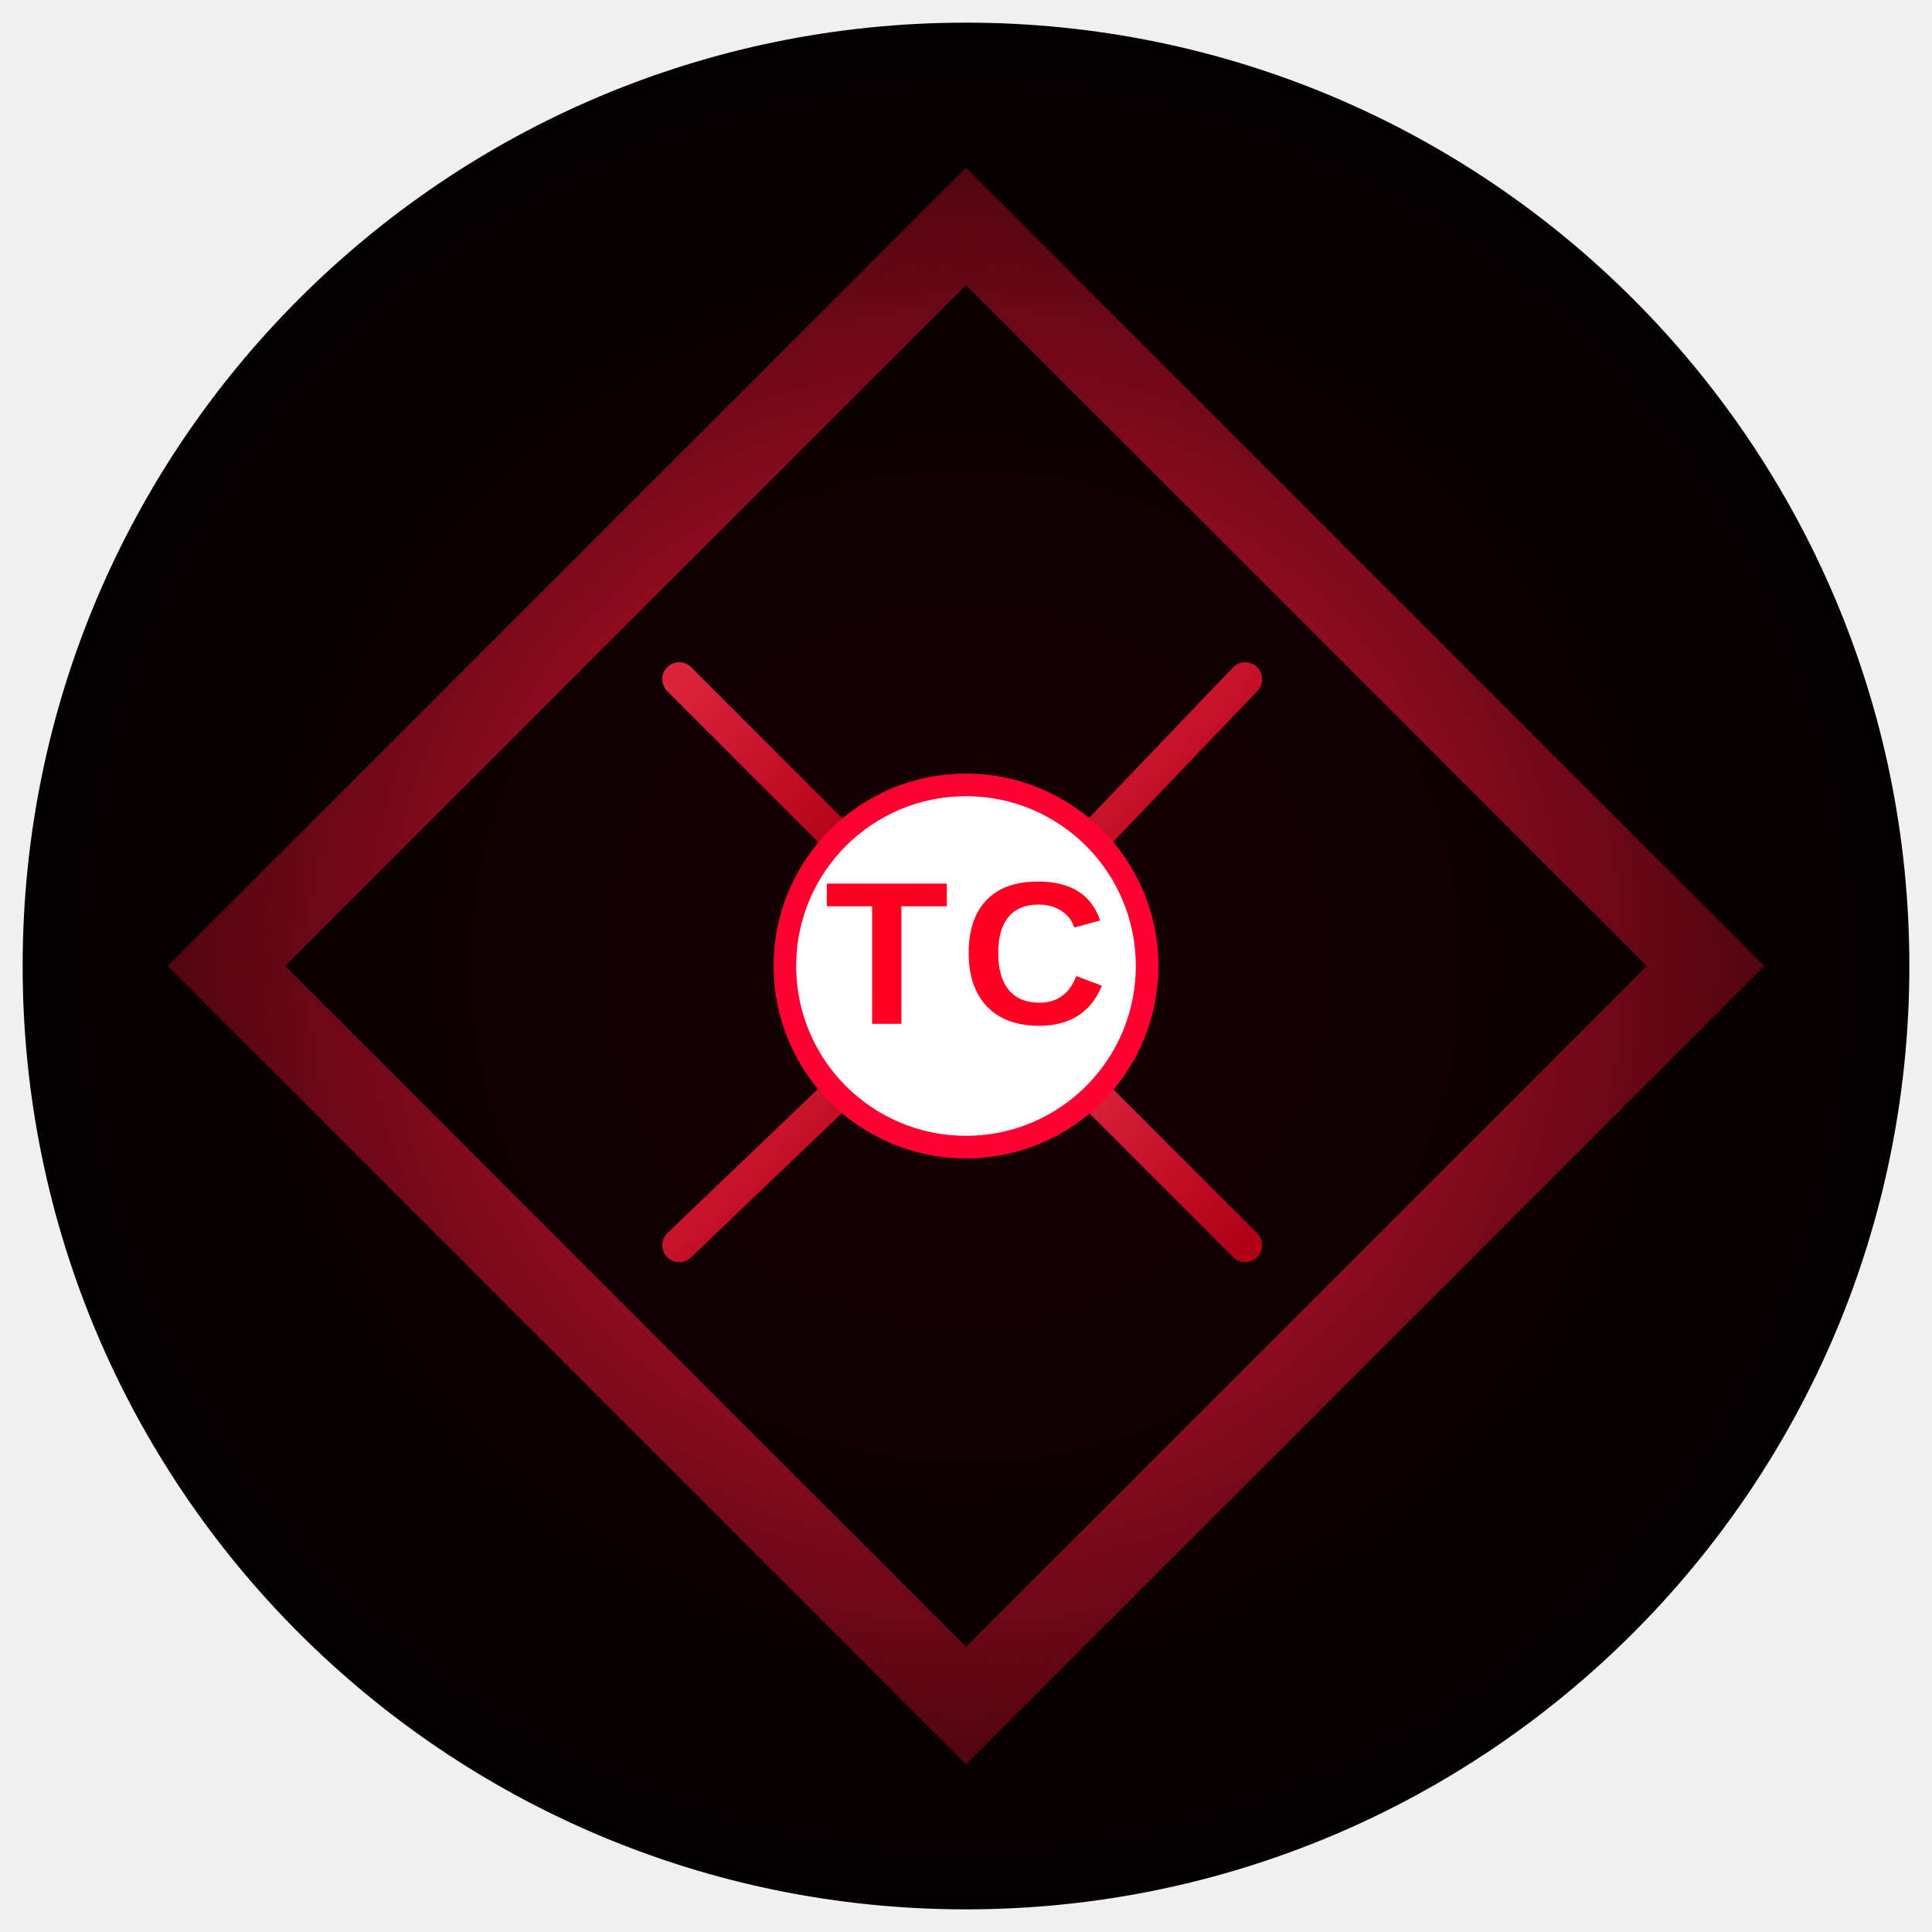
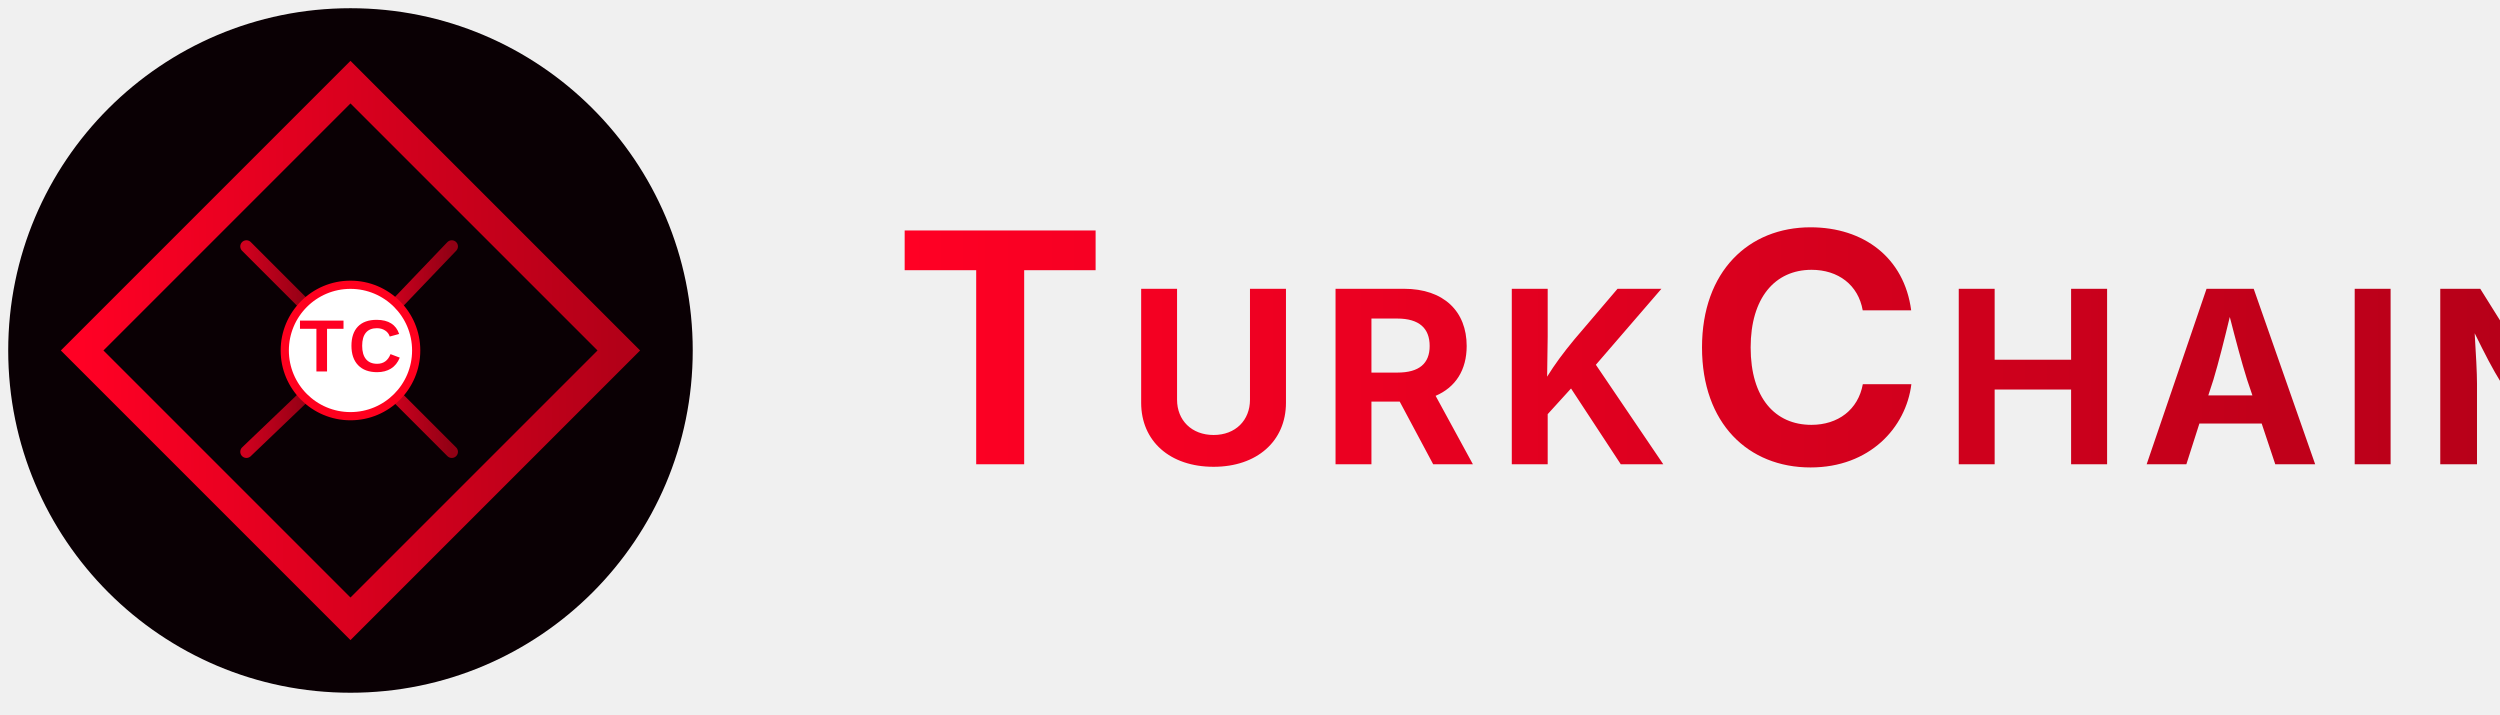
- <svg xmlns="http://www.w3.org/2000/svg" width="512" height="512" viewBox="0 0 512 512" fill="none">
+ <svg xmlns="http://www.w3.org/2000/svg" width="420" height="120" viewBox="0 0 420 120">
  <defs>
-     <radialGradient id="bg" cx="50%" cy="50%" r="60%">
-       <stop offset="0%" stop-color="#1A0004" />
-       <stop offset="100%" stop-color="#000000" />
-     </radialGradient>
-     <radialGradient id="crimsonGlow" cx="50%" cy="50%" r="80%">
-       <stop offset="0%" stop-color="#FF1A3C" />
-       <stop offset="100%" stop-color="#4A000A" stop-opacity="0.4" />
-     </radialGradient>
-     <linearGradient id="crimsonLine" x1="0" y1="0" x2="1" y2="1">
-       <stop offset="0%" stop-color="#FF2A45" />
-       <stop offset="100%" stop-color="#CC001A" />
+     <linearGradient id="crimson" x1="0%" y1="0%" x2="100%" y2="0%">
+       <stop offset="0%" stop-color="#FF0024" />
+       <stop offset="100%" stop-color="#B30018" />
    </linearGradient>
  </defs>
-   <circle cx="256" cy="256" r="250" fill="url(#bg)" />
-   <polygon points="256,60 452,256 256,452 60,256" stroke="url(#crimsonGlow)" stroke-width="22" fill="none" />
-   <g stroke="url(#crimsonLine)" stroke-width="9" stroke-linecap="round" opacity="0.85">
-     <line x1="256" y1="110" x2="256" y2="180" />
-     <line x1="256" y1="330" x2="256" y2="400" />
-     <line x1="110" y1="256" x2="180" y2="256" />
-     <line x1="330" y1="256" x2="400" y2="256" />
-     <line x1="180" y1="180" x2="226" y2="226" />
-     <line x1="330" y1="180" x2="286" y2="226" />
-     <line x1="180" y1="330" x2="226" y2="286" />
-     <line x1="330" y1="330" x2="286" y2="286" />
+   <g transform="translate(0,0) scale(0.23)">
+     <circle cx="256" cy="256" r="250" fill="#0A0004" />
+     <polygon points="256,60 452,256 256,452 60,256" stroke="url(#crimson)" stroke-width="22" fill="none" />
+     <g stroke="url(#crimson)" stroke-width="9" opacity="0.8" stroke-linecap="round">
+       <line x1="256" y1="110" x2="256" y2="180" />
+       <line x1="256" y1="330" x2="256" y2="400" />
+       <line x1="110" y1="256" x2="180" y2="256" />
+       <line x1="330" y1="256" x2="400" y2="256" />
+       <line x1="180" y1="180" x2="226" y2="226" />
+       <line x1="330" y1="180" x2="286" y2="226" />
+       <line x1="180" y1="330" x2="226" y2="286" />
+       <line x1="330" y1="330" x2="286" y2="286" />
+     </g>
+     <circle cx="256" cy="256" r="48" fill="white" stroke="#FF001E" stroke-width="6" />
+     <text x="256" y="256" font-size="54" font-family="Orbitron, Montserrat, Arial" font-weight="700" fill="#FF0022" text-anchor="middle" dominant-baseline="middle" letter-spacing="3">
+       TC
+     </text>
  </g>
-   <circle cx="256" cy="256" r="48" fill="#FFFFFF" stroke="#FF0033" stroke-width="6" />
-   <text x="256" y="256" font-size="54" font-family="Orbitron, Montserrat, Arial" font-weight="700" fill="#FF0022" text-anchor="middle" dominant-baseline="middle" letter-spacing="3">
-     TC
+   <text x="150" y="78" font-family="Segoe UI, Inter, Arial, sans-serif" font-size="54" font-weight="700" letter-spacing="3" fill="url(#crimson)" style="font-variant: small-caps;">
+     TurkChain
  </text>
</svg>
